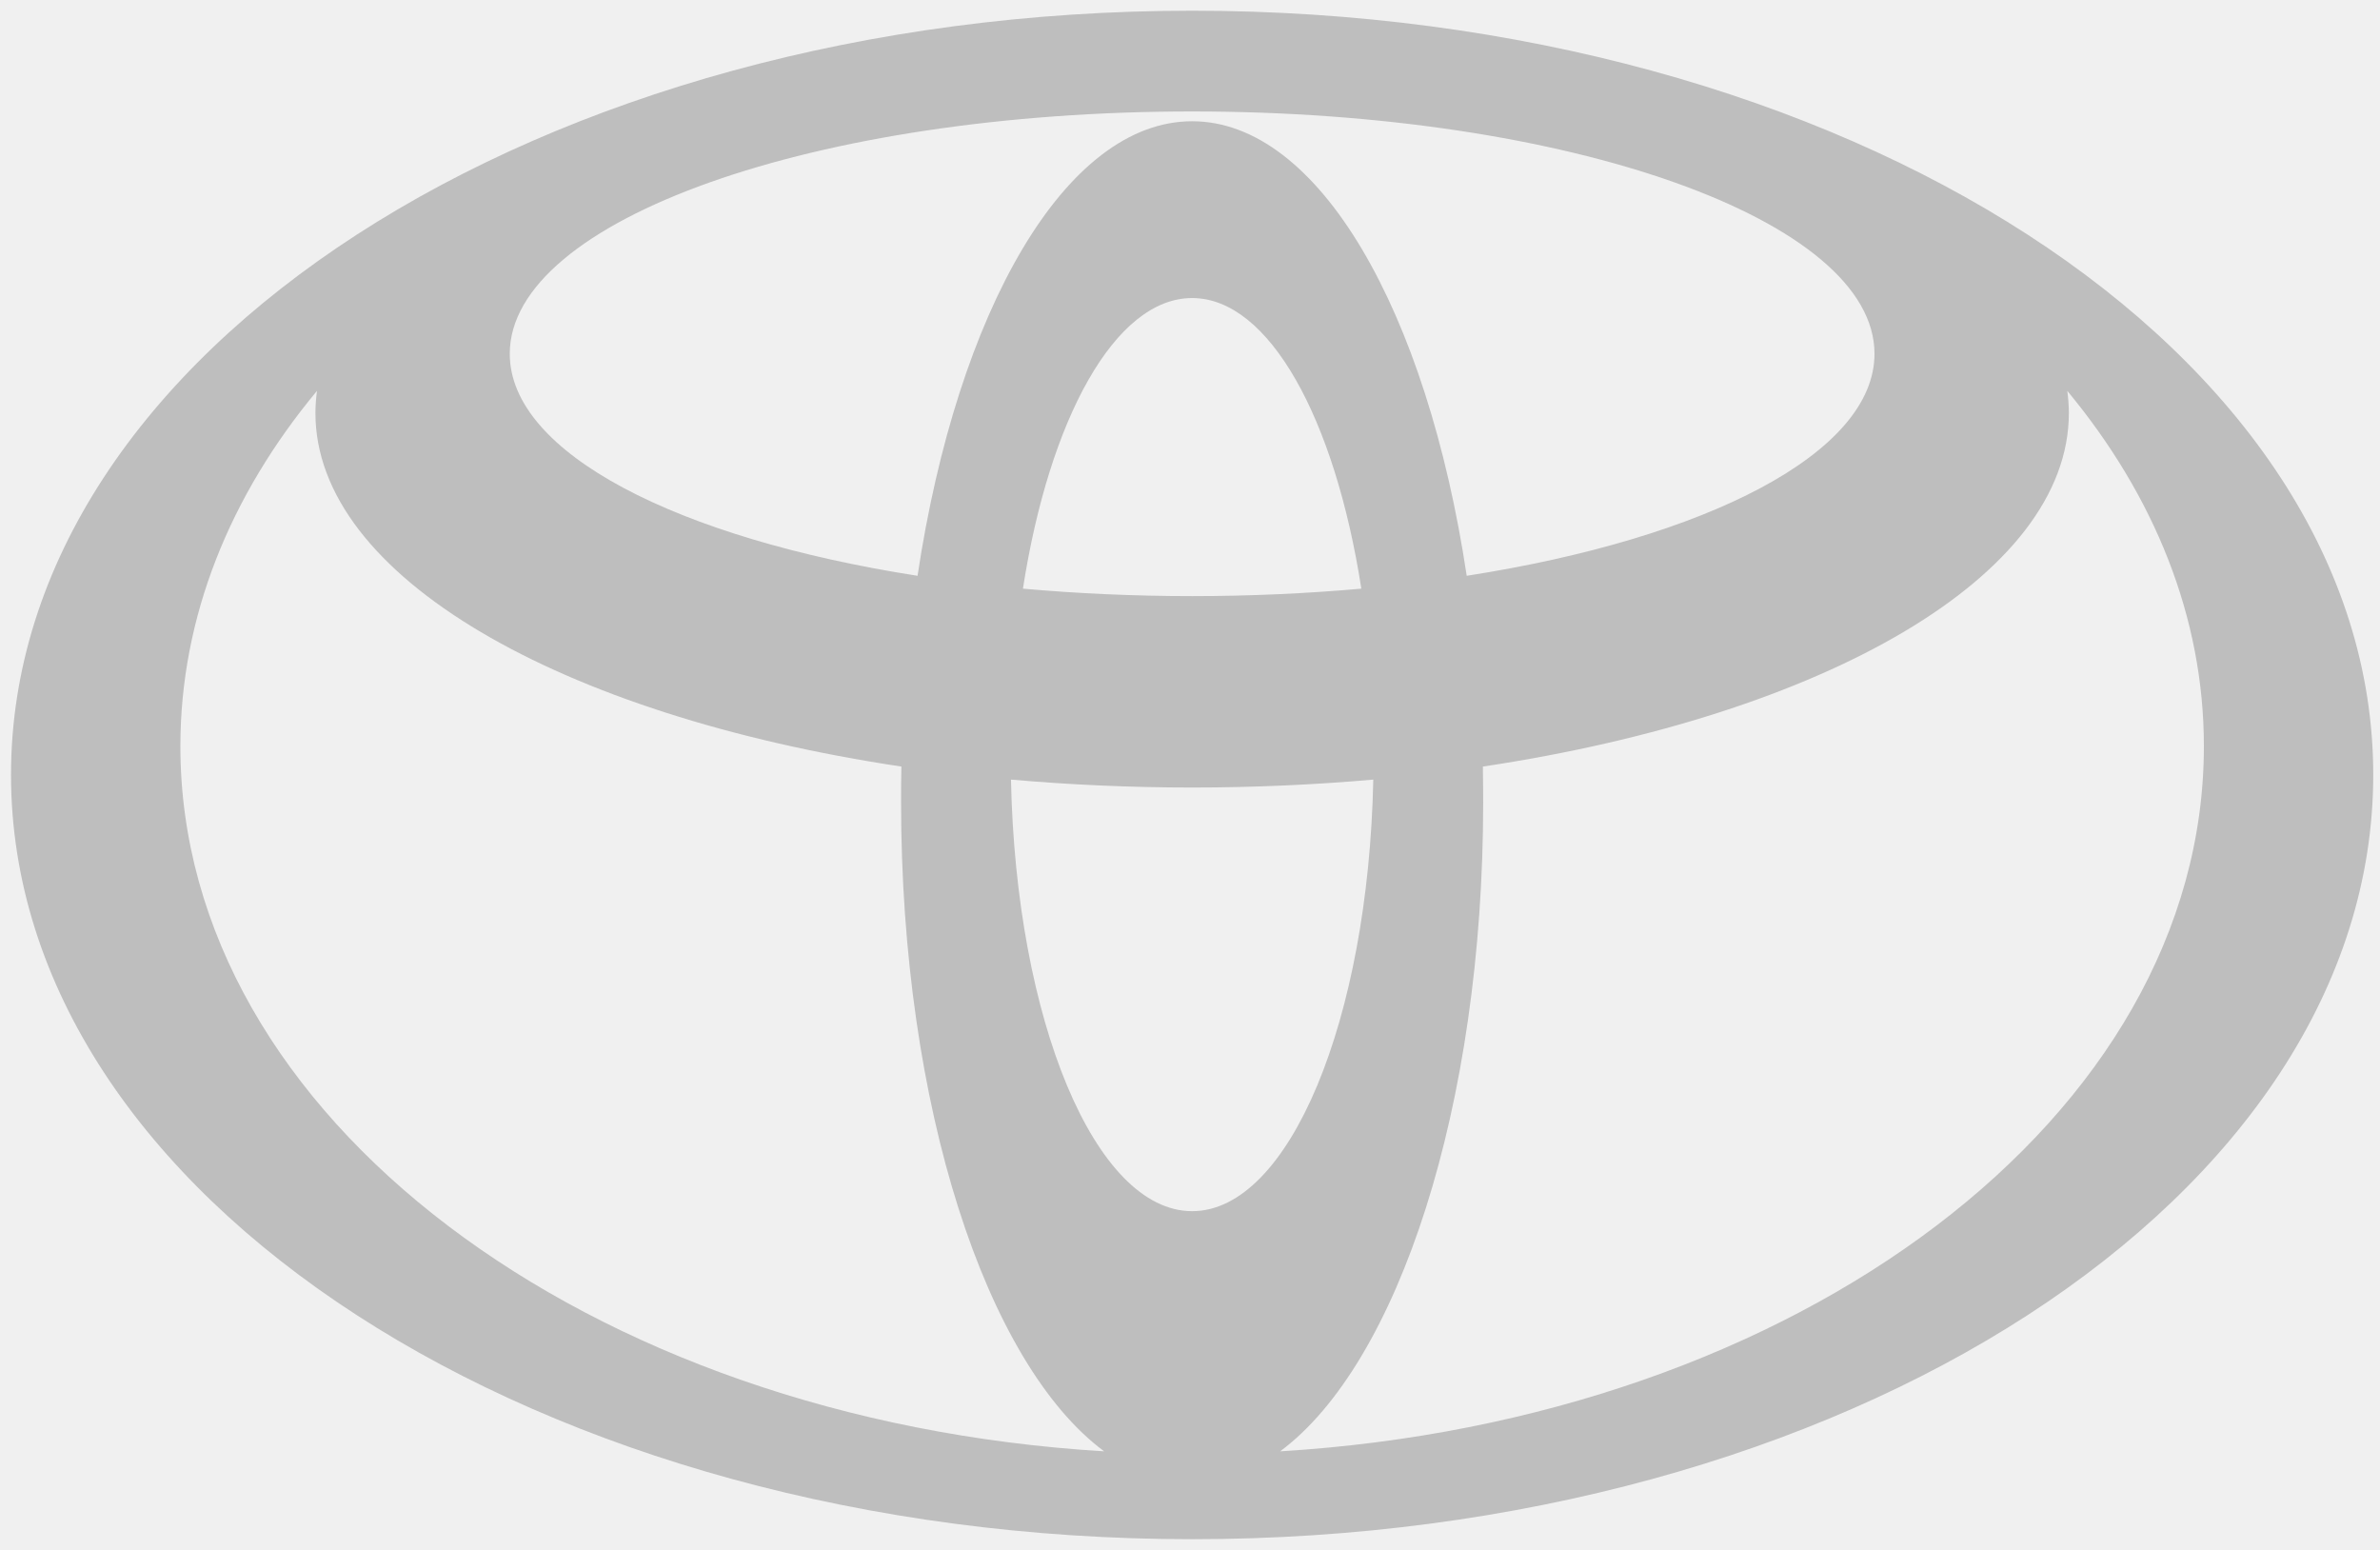
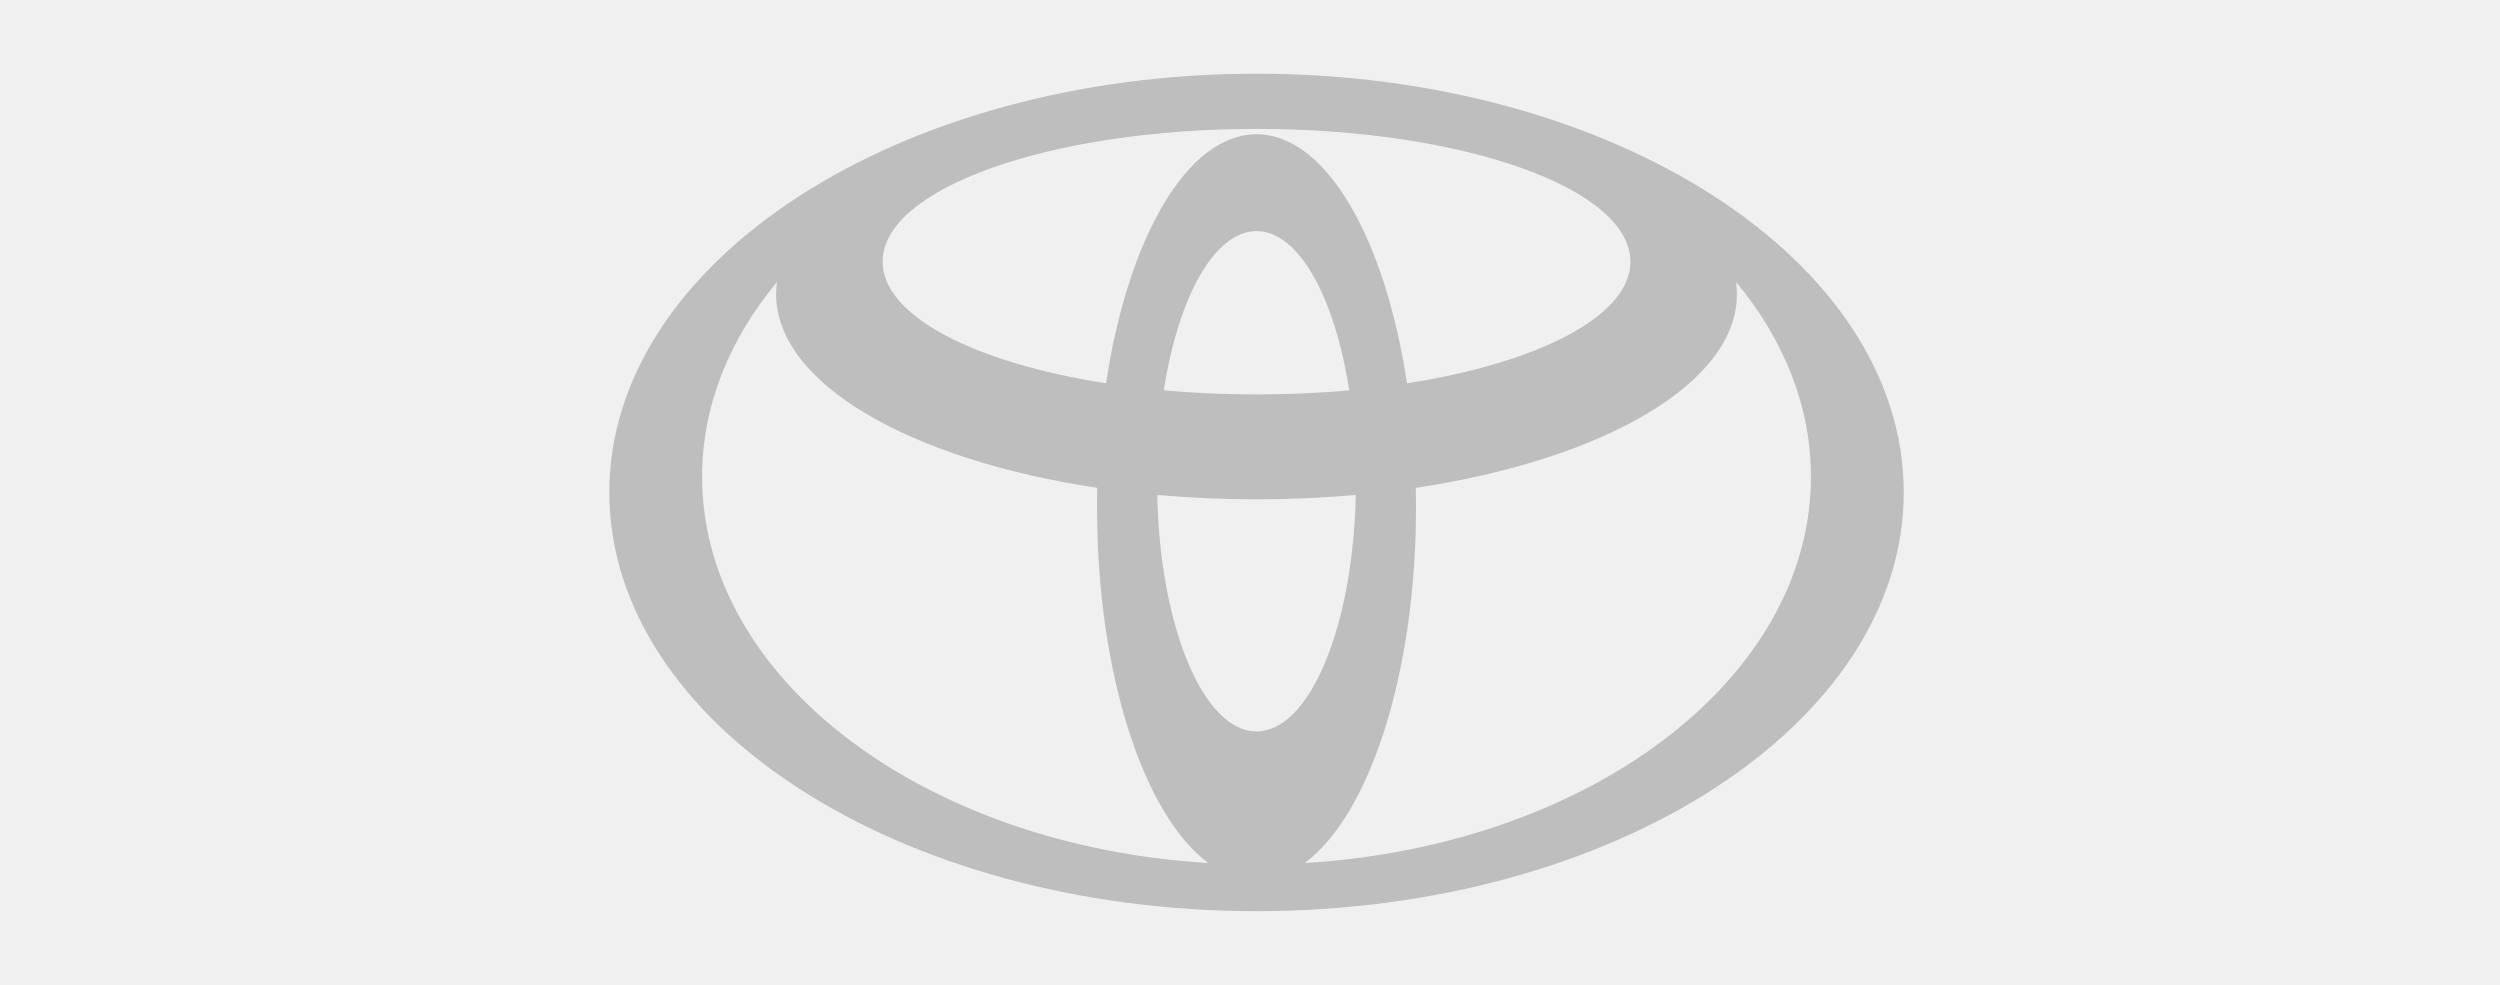
- <svg xmlns="http://www.w3.org/2000/svg" width="86" height="56" viewBox="0 0 86 56" fill="none">
-   <path d="M43.077 0.387C19.508 0.387 0.398 12.749 0.398 27.994C0.398 43.245 19.508 55.613 43.077 55.613C66.646 55.613 85.756 43.251 85.756 27.994C85.756 12.738 66.646 0.387 43.077 0.387ZM43.077 43.761C39.572 43.761 36.711 36.857 36.531 28.168C38.64 28.353 40.834 28.454 43.077 28.454C45.321 28.454 47.514 28.353 49.623 28.168C49.443 36.851 46.583 43.761 43.077 43.761ZM36.963 21.269C37.917 15.127 40.295 10.769 43.077 10.769C45.859 10.769 48.237 15.127 49.191 21.269C47.233 21.443 45.192 21.538 43.077 21.538C40.962 21.538 38.921 21.443 36.963 21.269ZM43.077 4.381C38.5 4.381 34.596 11.235 33.155 20.804C24.478 19.452 18.42 16.367 18.42 12.783C18.42 7.948 29.459 4.027 43.077 4.027C56.696 4.027 67.734 7.948 67.734 12.783C67.734 16.367 61.676 19.452 52.999 20.804C51.558 11.235 47.654 4.381 43.077 4.381ZM6.518 26.962C6.518 22.285 8.318 17.893 11.454 14.123C11.42 14.387 11.398 14.656 11.398 14.925C11.398 20.82 20.237 25.846 32.572 27.697C32.56 28.123 32.56 28.555 32.56 28.987C32.56 39.975 35.64 49.28 39.897 52.438C21.191 51.311 6.518 40.334 6.518 26.962ZM46.257 52.438C50.515 49.28 53.594 39.975 53.594 28.987C53.594 28.55 53.588 28.123 53.583 27.697C65.911 25.846 74.757 20.826 74.757 14.925C74.757 14.656 74.734 14.387 74.701 14.123C77.836 17.904 79.636 22.285 79.636 26.962C79.636 40.334 64.963 51.311 46.257 52.438Z" fill="#BEBEBE" />
+ <svg xmlns="http://www.w3.org/2000/svg" width="165" height="65" viewBox="0 0 165 65" fill="none">
+   <g clip-path="url(#clip0_318_403)">
+     <path d="M82.931 4.864C59.342 4.864 40.216 17.236 40.216 32.494C40.216 47.758 59.342 60.136 82.931 60.136C106.52 60.136 125.646 47.764 125.646 32.494C125.646 17.225 106.52 4.864 82.931 4.864ZM82.931 48.275C79.422 48.275 76.559 41.364 76.379 32.668C78.49 32.854 80.685 32.955 82.931 32.955C85.176 32.955 87.371 32.854 89.482 32.668C89.302 41.358 86.439 48.275 82.931 48.275ZM76.812 25.764C77.766 19.616 80.146 15.255 82.931 15.255C85.715 15.255 88.095 19.616 89.05 25.764C87.091 25.938 85.047 26.033 82.931 26.033C80.814 26.033 78.771 25.938 76.812 25.764ZM82.931 8.861C78.35 8.861 74.443 15.72 73 25.298C64.316 23.945 58.253 20.857 58.253 17.27C58.253 12.431 69.301 8.507 82.931 8.507C96.561 8.507 107.609 12.431 107.609 17.27C107.609 20.857 101.546 23.945 92.861 25.298C91.419 15.72 87.511 8.861 82.931 8.861ZM46.34 31.461C46.34 26.78 48.142 22.384 51.281 18.612C51.247 18.875 51.224 19.145 51.224 19.414C51.224 25.314 60.072 30.344 72.416 32.197C72.405 32.623 72.405 33.056 72.405 33.488C72.405 44.485 75.487 53.798 79.748 56.959C61.026 55.831 46.34 44.845 46.34 31.461ZM86.114 56.959C90.374 53.798 93.456 44.485 93.456 33.488C93.456 33.05 93.451 32.623 93.445 32.197C105.784 30.344 114.637 25.32 114.637 19.414C114.637 19.145 114.615 18.875 114.581 18.612C117.719 22.395 119.521 26.78 119.521 31.461C119.521 44.845 104.835 55.831 86.114 56.959Z" fill="#BEBEBE" />
+   </g>
+   <defs>
+     <clipPath id="clip0_318_403">
+       <rect width="86.227" height="56.047" fill="white" transform="translate(39.8174 4.47626)" />
+     </clipPath>
+   </defs>
</svg>
